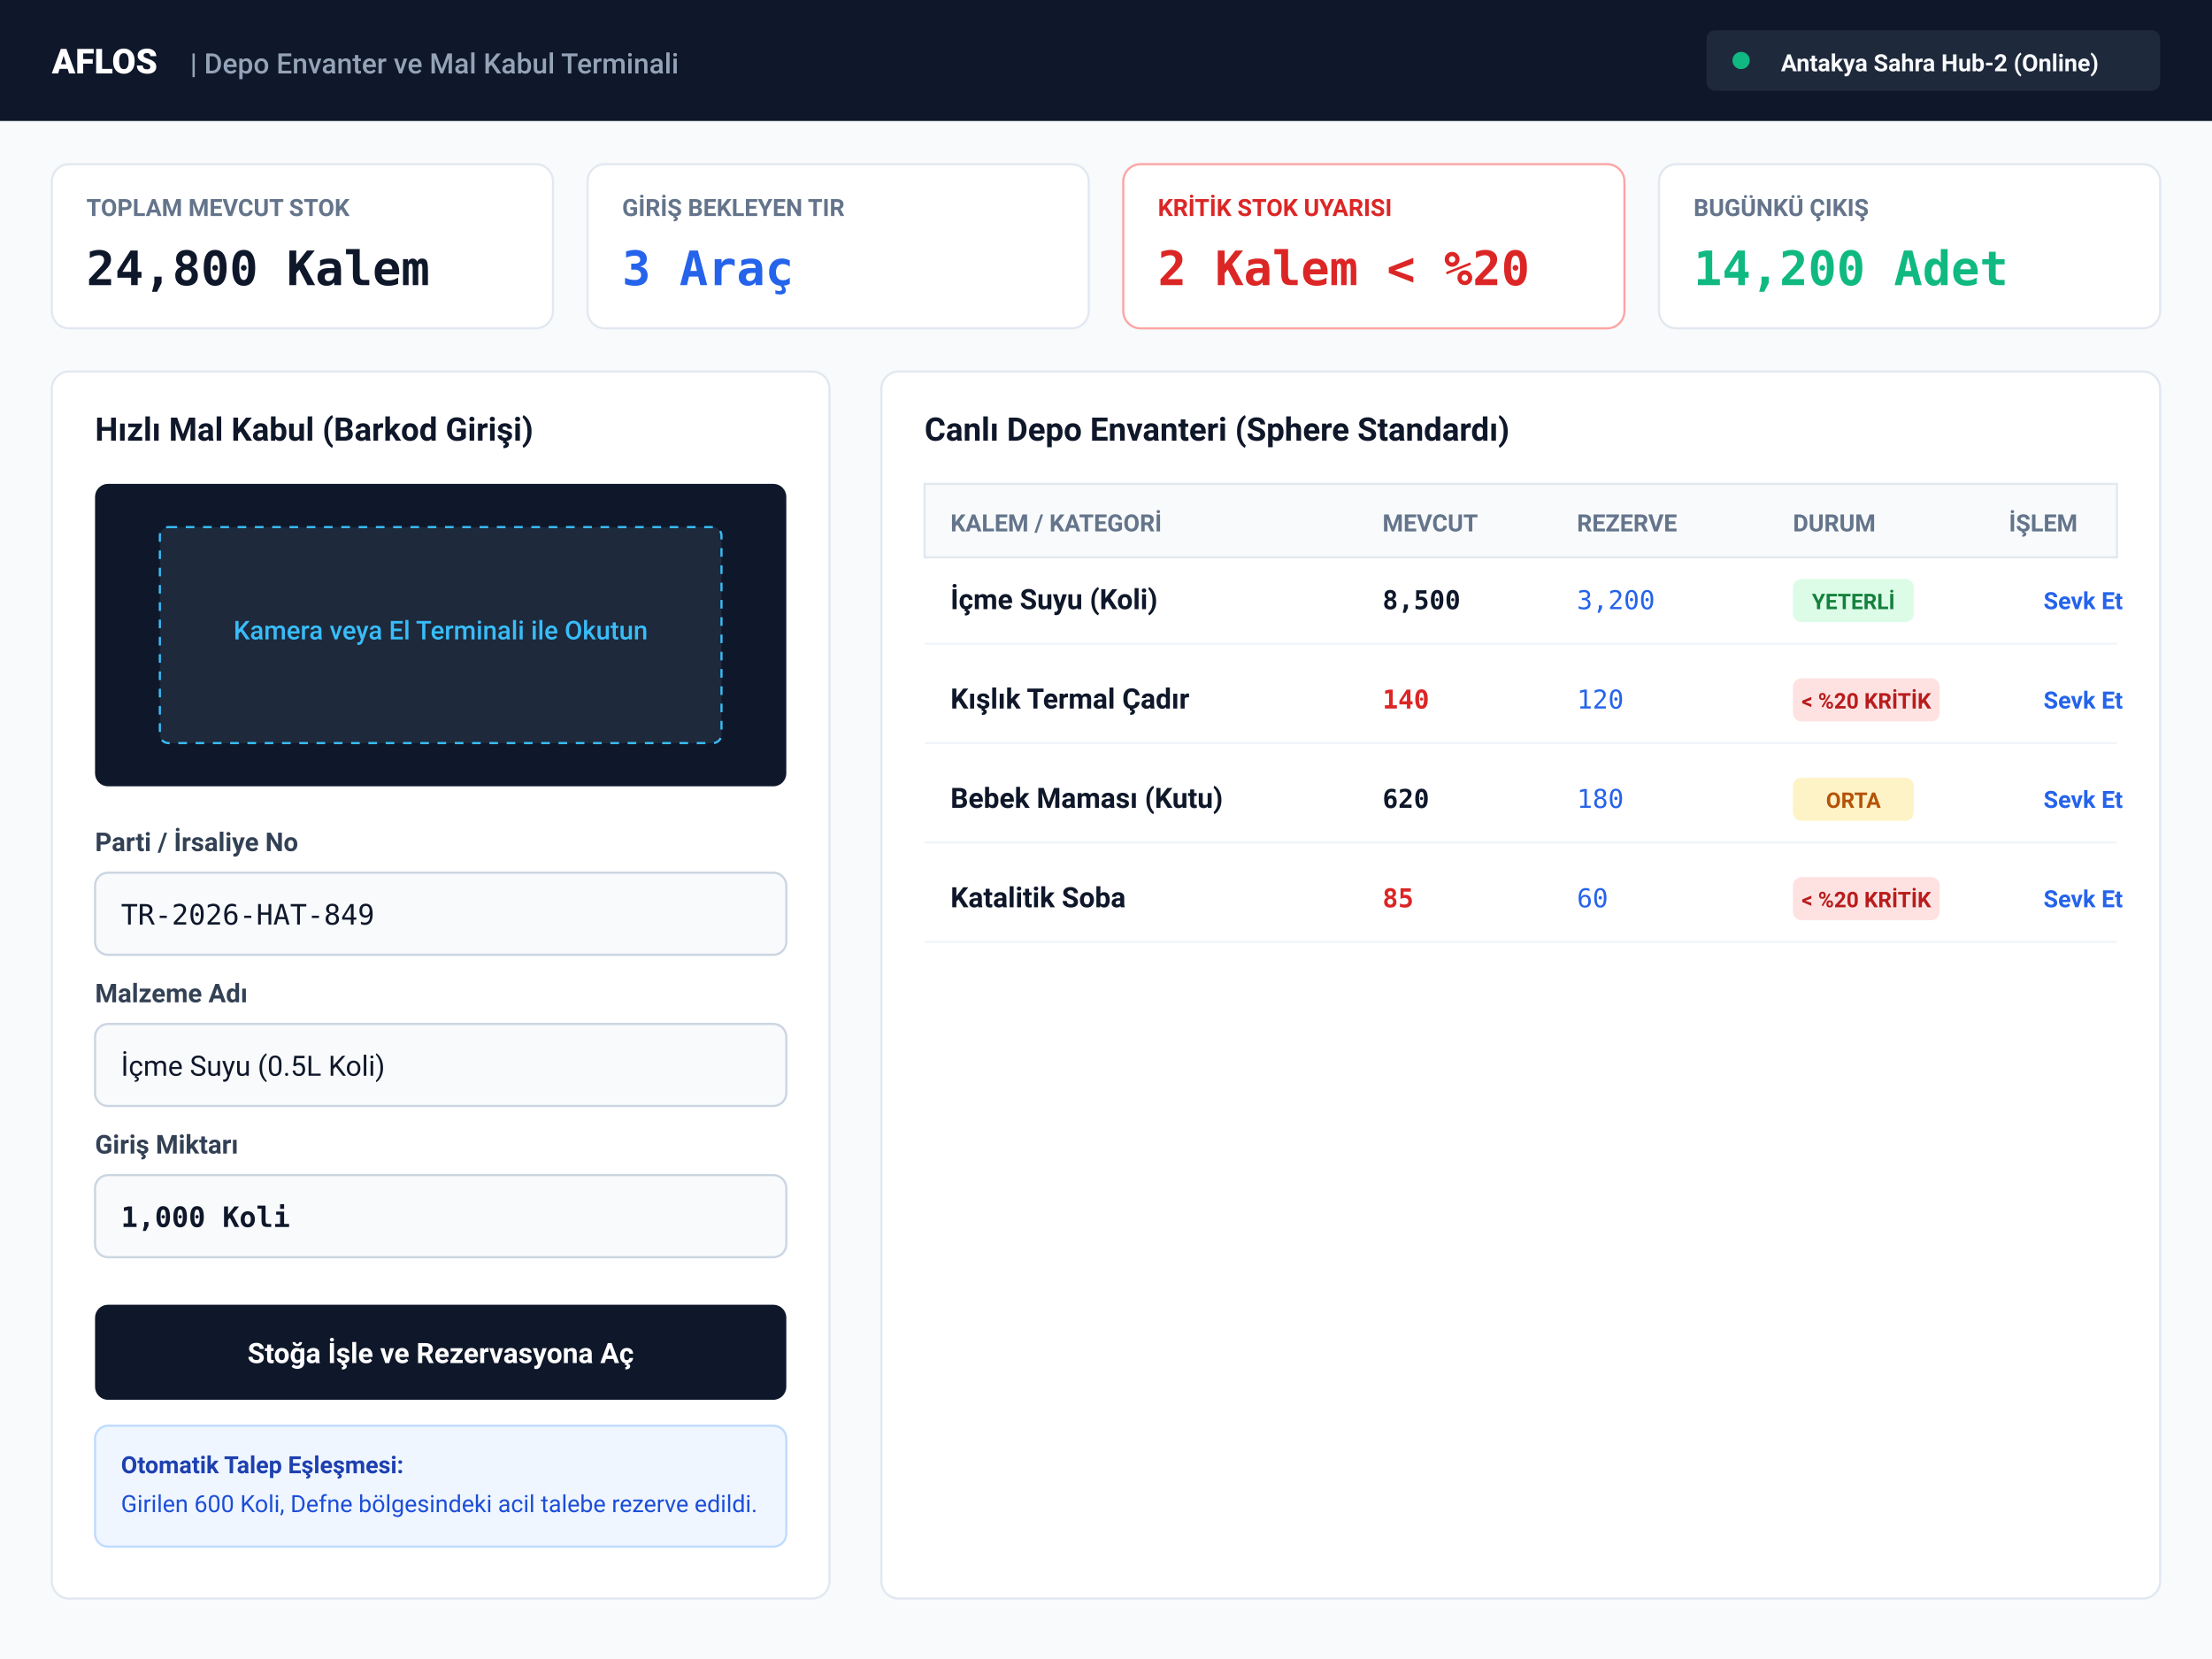
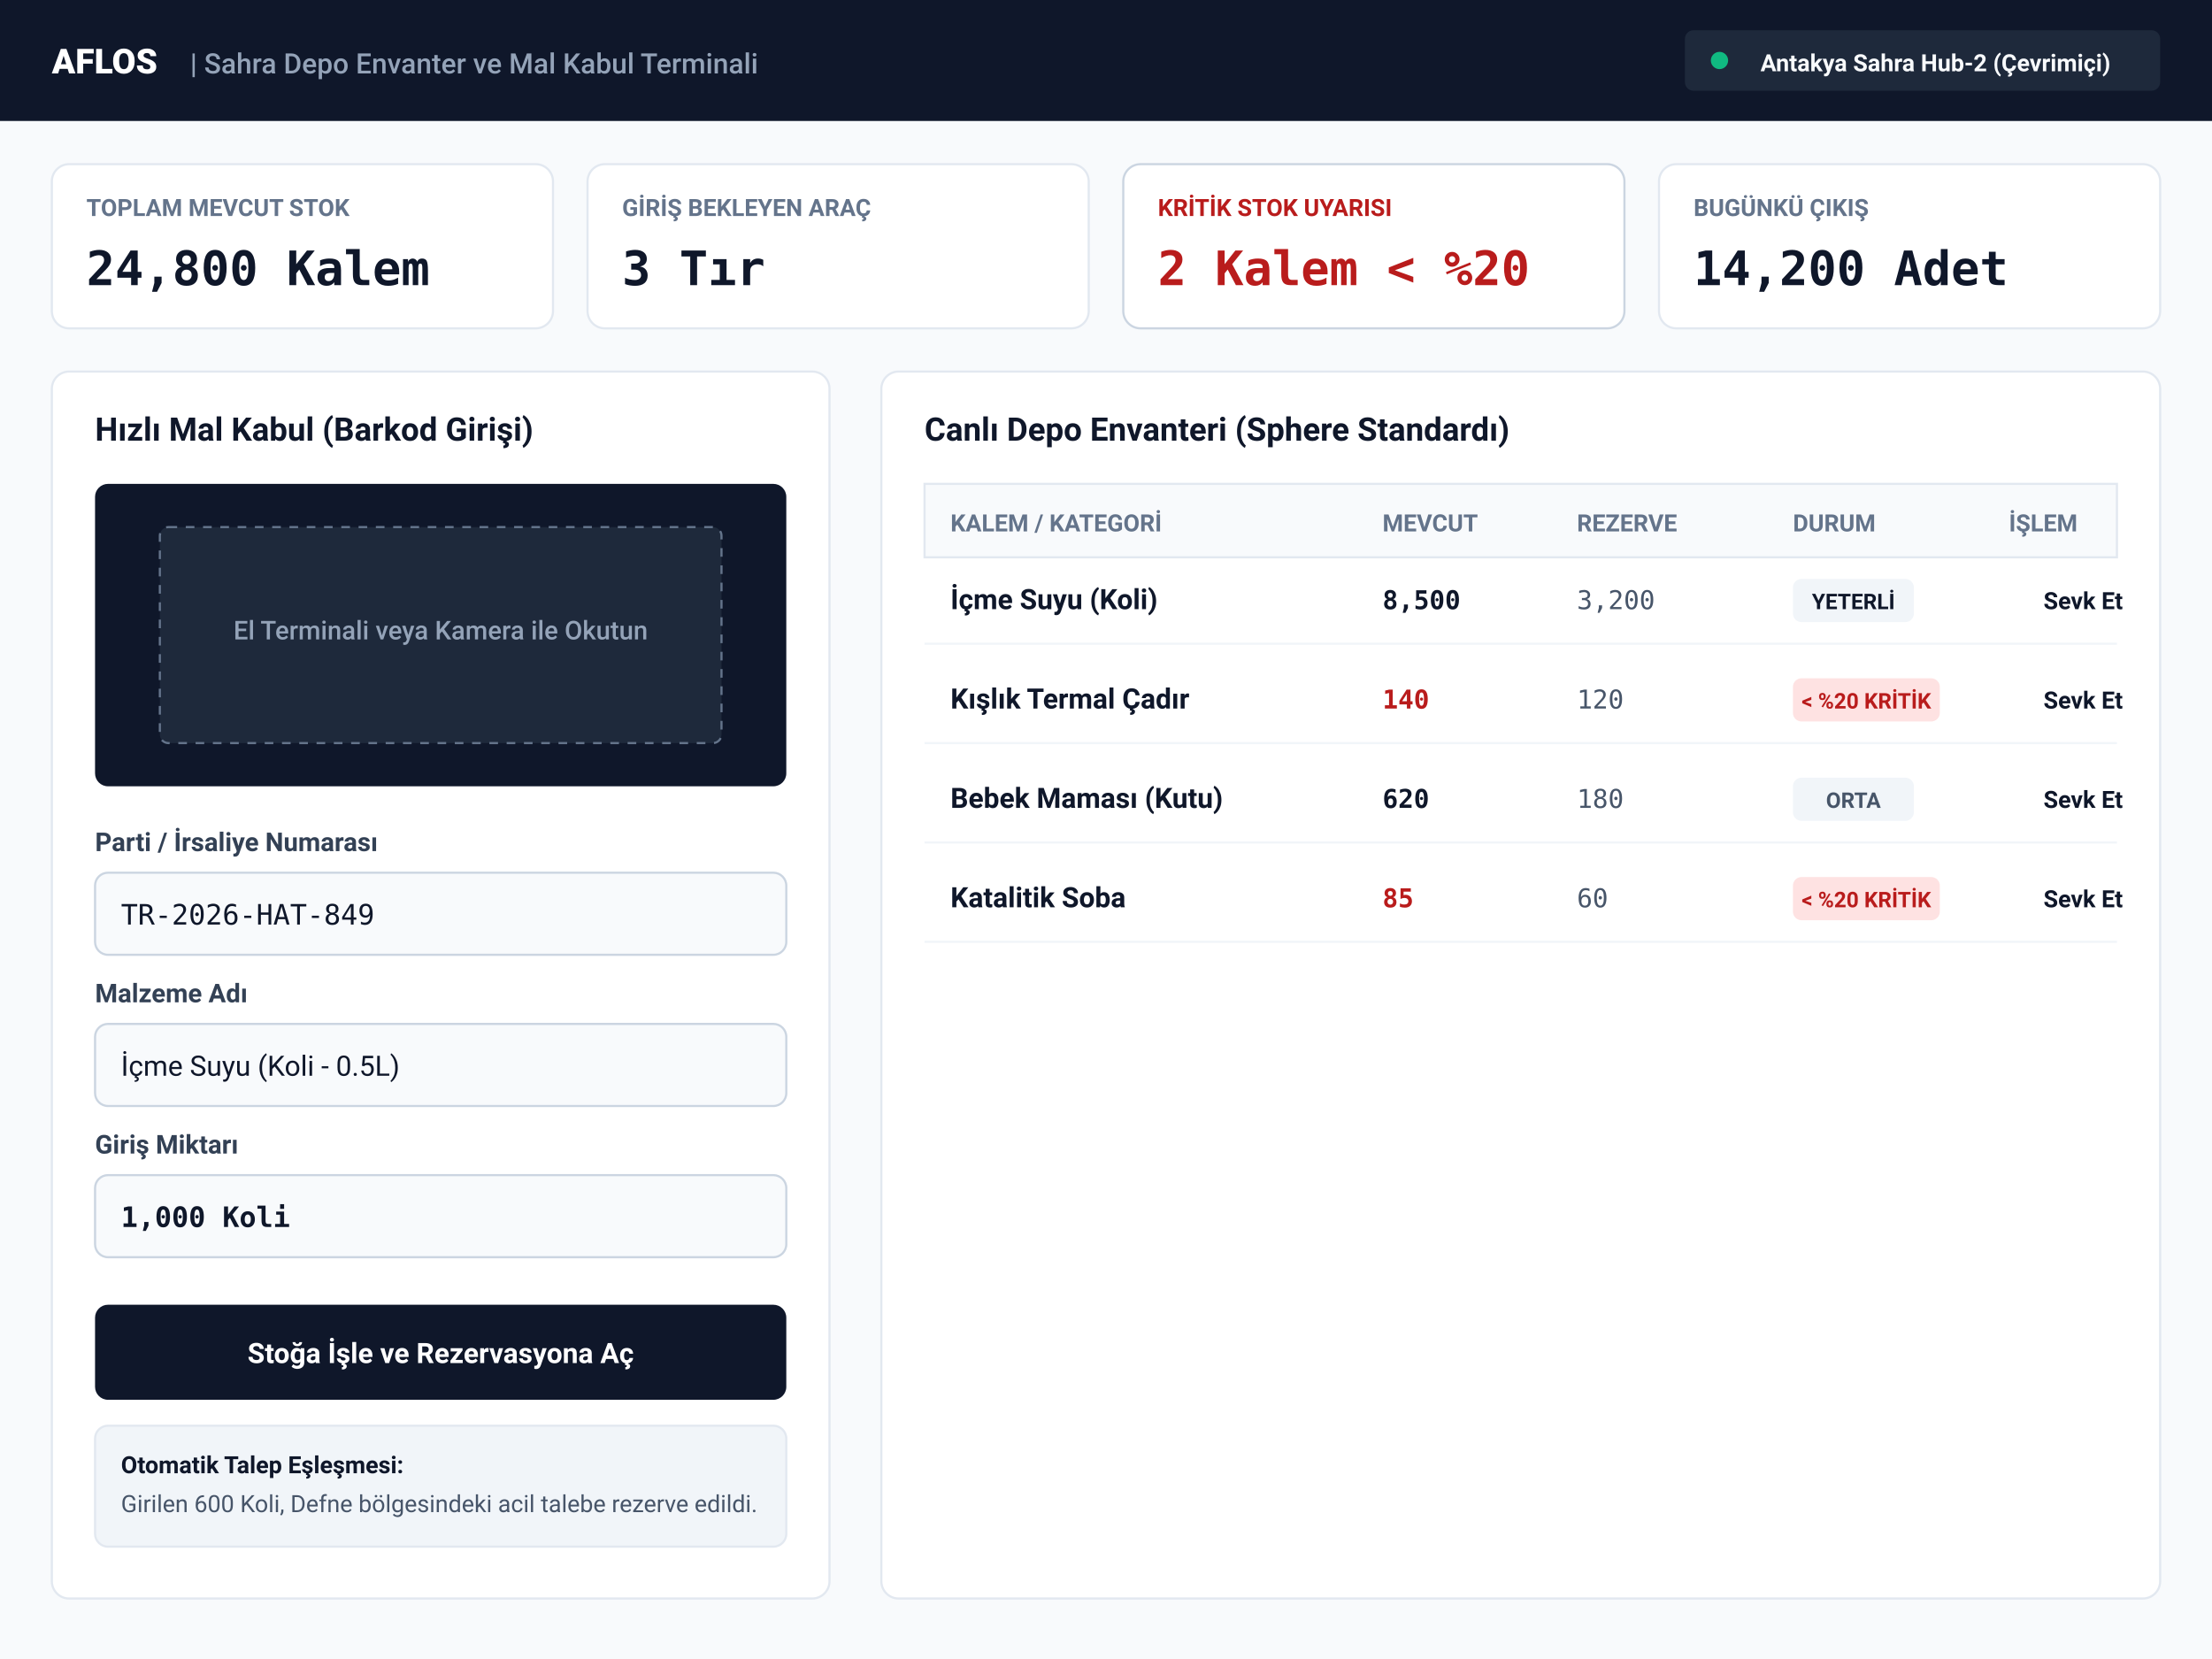
<svg xmlns="http://www.w3.org/2000/svg" viewBox="0 0 1024 768" width="1024" height="768">
  <defs>
    <style>
-       .t { font-family: -apple-system, BlinkMacSystemFont, "Segoe UI", Roboto, "Helvetica Neue", Arial, sans-serif; }
+       .font { font-family: -apple-system, BlinkMacSystemFont, "Segoe UI", Roboto, "Helvetica Neue", Arial, sans-serif; }
      .mono { font-family: ui-monospace, SFMono-Regular, Menlo, Monaco, Consolas, monospace; }
    </style>
  </defs>
  <rect width="1024" height="768" fill="#F8FAFC" />
  <rect width="1024" height="56" fill="#0F172A" />
-   <text x="24" y="34" class="t" font-size="16" font-weight="800" fill="#FFF">AFLOS</text>
-   <text x="88" y="34" class="t" font-size="13" font-weight="500" fill="#94A3B8">|  Depo Envanter ve Mal Kabul Terminali</text>
-   <rect x="790" y="14" width="210" height="28" rx="4" fill="#1E293B" />
-   <circle cx="806" cy="28" r="4" fill="#10B981" />
-   <text x="898" y="33" class="t" font-size="11" font-weight="600" fill="#F8FAFC" text-anchor="middle">Antakya Sahra Hub-2 (Online)</text>
+   <text x="24" y="34" class="font" font-size="16" font-weight="800" fill="#FFF">AFLOS</text>
+   <text x="88" y="34" class="font" font-size="13" font-weight="500" fill="#94A3B8">|  Sahra Depo Envanter ve Mal Kabul Terminali</text>
+   <rect x="780" y="14" width="220" height="28" rx="4" fill="#1E293B" />
+   <circle cx="796" cy="28" r="4" fill="#10B981" />
+   <text x="896" y="33" class="font" font-size="11" font-weight="600" fill="#F8FAFC" text-anchor="middle">Antakya Sahra Hub-2 (Çevrimiçi)</text>
  <rect x="24" y="76" width="232" height="76" rx="8" fill="#FFFFFF" stroke="#E2E8F0" stroke-width="1" />
-   <text x="40" y="100" class="t" font-size="11" font-weight="600" fill="#64748B">TOPLAM MEVCUT STOK</text>
+   <text x="40" y="100" class="font" font-size="11" font-weight="600" fill="#64748B">TOPLAM MEVCUT STOK</text>
  <text x="40" y="132" class="mono" font-size="22" font-weight="700" fill="#0F172A">24,800 Kalem</text>
  <rect x="272" y="76" width="232" height="76" rx="8" fill="#FFFFFF" stroke="#E2E8F0" stroke-width="1" />
-   <text x="288" y="100" class="t" font-size="11" font-weight="600" fill="#64748B">GİRİŞ BEKLEYEN TIR</text>
-   <text x="288" y="132" class="mono" font-size="22" font-weight="700" fill="#2563EB">3 Araç</text>
-   <rect x="520" y="76" width="232" height="76" rx="8" fill="#FFFFFF" stroke="#FCA5A5" stroke-width="1" />
-   <text x="536" y="100" class="t" font-size="11" font-weight="600" fill="#DC2626">KRİTİK STOK UYARISI</text>
-   <text x="536" y="132" class="mono" font-size="22" font-weight="700" fill="#DC2626">2 Kalem &lt; %20</text>
+   <text x="288" y="100" class="font" font-size="11" font-weight="600" fill="#64748B">GİRİŞ BEKLEYEN ARAÇ</text>
+   <text x="288" y="132" class="mono" font-size="22" font-weight="700" fill="#0F172A">3 Tır</text>
+   <rect x="520" y="76" width="232" height="76" rx="8" fill="#FFFFFF" stroke="#CBD5E1" stroke-width="1" />
+   <text x="536" y="100" class="font" font-size="11" font-weight="600" fill="#B91C1C">KRİTİK STOK UYARISI</text>
+   <text x="536" y="132" class="mono" font-size="22" font-weight="700" fill="#B91C1C">2 Kalem &lt; %20</text>
  <rect x="768" y="76" width="232" height="76" rx="8" fill="#FFFFFF" stroke="#E2E8F0" stroke-width="1" />
-   <text x="784" y="100" class="t" font-size="11" font-weight="600" fill="#64748B">BUGÜNKÜ ÇIKIŞ</text>
-   <text x="784" y="132" class="mono" font-size="22" font-weight="700" fill="#10B981">14,200 Adet</text>
+   <text x="784" y="100" class="font" font-size="11" font-weight="600" fill="#64748B">BUGÜNKÜ ÇIKIŞ</text>
+   <text x="784" y="132" class="mono" font-size="22" font-weight="700" fill="#0F172A">14,200 Adet</text>
  <rect x="24" y="172" width="360" height="568" rx="8" fill="#FFFFFF" stroke="#E2E8F0" stroke-width="1" />
-   <text x="44" y="204" class="t" font-size="15" font-weight="700" fill="#0F172A">Hızlı Mal Kabul (Barkod Girişi)</text>
+   <text x="44" y="204" class="font" font-size="15" font-weight="700" fill="#0F172A">Hızlı Mal Kabul (Barkod Girişi)</text>
  <rect x="44" y="224" width="320" height="140" rx="6" fill="#0F172A" />
-   <rect x="74" y="244" width="260" height="100" rx="4" fill="#1E293B" stroke="#38BDF8" stroke-width="1" stroke-dasharray="4,4" />
-   <text x="204" y="296" class="t" font-size="12" font-weight="500" fill="#38BDF8" text-anchor="middle">Kamera veya El Terminali ile Okutun</text>
-   <text x="44" y="394" class="t" font-size="12" font-weight="600" fill="#334155">Parti / İrsaliye No</text>
+   <rect x="74" y="244" width="260" height="100" rx="4" fill="#1E293B" stroke="#64748B" stroke-width="1" stroke-dasharray="4,4" />
+   <text x="204" y="296" class="font" font-size="12" font-weight="500" fill="#94A3B8" text-anchor="middle">El Terminali veya Kamera ile Okutun</text>
+   <text x="44" y="394" class="font" font-size="12" font-weight="600" fill="#334155">Parti / İrsaliye Numarası</text>
  <rect x="44" y="404" width="320" height="38" rx="6" fill="#F8FAFC" stroke="#CBD5E1" stroke-width="1" />
  <text x="56" y="428" class="mono" font-size="13" fill="#0F172A">TR-2026-HAT-849</text>
-   <text x="44" y="464" class="t" font-size="12" font-weight="600" fill="#334155">Malzeme Adı</text>
+   <text x="44" y="464" class="font" font-size="12" font-weight="600" fill="#334155">Malzeme Adı</text>
  <rect x="44" y="474" width="320" height="38" rx="6" fill="#F8FAFC" stroke="#CBD5E1" stroke-width="1" />
-   <text x="56" y="498" class="t" font-size="13" fill="#0F172A">İçme Suyu (0.5L Koli)</text>
-   <text x="44" y="534" class="t" font-size="12" font-weight="600" fill="#334155">Giriş Miktarı</text>
+   <text x="56" y="498" class="font" font-size="13" fill="#0F172A">İçme Suyu (Koli - 0.5L)</text>
+   <text x="44" y="534" class="font" font-size="12" font-weight="600" fill="#334155">Giriş Miktarı</text>
  <rect x="44" y="544" width="320" height="38" rx="6" fill="#F8FAFC" stroke="#CBD5E1" stroke-width="1" />
  <text x="56" y="568" class="mono" font-size="13" font-weight="700" fill="#0F172A">1,000 Koli</text>
  <rect x="44" y="604" width="320" height="44" rx="6" fill="#0F172A" />
-   <text x="204" y="631" class="t" font-size="13" font-weight="600" fill="#FFF" text-anchor="middle">Stoğa İşle ve Rezervasyona Aç</text>
-   <rect x="44" y="660" width="320" height="56" rx="6" fill="#EFF6FF" stroke="#BFDBFE" stroke-width="1" />
-   <text x="56" y="682" class="t" font-size="11" font-weight="700" fill="#1E40AF">Otomatik Talep Eşleşmesi:</text>
-   <text x="56" y="700" class="t" font-size="11" fill="#1D4ED8">Girilen 600 Koli, Defne bölgesindeki acil talebe rezerve edildi.</text>
+   <text x="204" y="631" class="font" font-size="13" font-weight="600" fill="#FFF" text-anchor="middle">Stoğa İşle ve Rezervasyona Aç</text>
+   <rect x="44" y="660" width="320" height="56" rx="6" fill="#F1F5F9" stroke="#E2E8F0" stroke-width="1" />
+   <text x="56" y="682" class="font" font-size="11" font-weight="700" fill="#0F172A">Otomatik Talep Eşleşmesi:</text>
+   <text x="56" y="700" class="font" font-size="11" fill="#475569">Girilen 600 Koli, Defne bölgesindeki acil talebe rezerve edildi.</text>
  <rect x="408" y="172" width="592" height="568" rx="8" fill="#FFFFFF" stroke="#E2E8F0" stroke-width="1" />
-   <text x="428" y="204" class="t" font-size="15" font-weight="700" fill="#0F172A">Canlı Depo Envanteri (Sphere Standardı)</text>
+   <text x="428" y="204" class="font" font-size="15" font-weight="700" fill="#0F172A">Canlı Depo Envanteri (Sphere Standardı)</text>
  <rect x="428" y="224" width="552" height="34" fill="#F8FAFC" stroke="#E2E8F0" stroke-width="1" />
-   <text x="440" y="246" class="t" font-size="11" font-weight="600" fill="#64748B">KALEM / KATEGORİ</text>
-   <text x="640" y="246" class="t" font-size="11" font-weight="600" fill="#64748B">MEVCUT</text>
-   <text x="730" y="246" class="t" font-size="11" font-weight="600" fill="#64748B">REZERVE</text>
-   <text x="830" y="246" class="t" font-size="11" font-weight="600" fill="#64748B">DURUM</text>
-   <text x="930" y="246" class="t" font-size="11" font-weight="600" fill="#64748B">İŞLEM</text>
+   <text x="440" y="246" class="font" font-size="11" font-weight="600" fill="#64748B">KALEM / KATEGORİ</text>
+   <text x="640" y="246" class="font" font-size="11" font-weight="600" fill="#64748B">MEVCUT</text>
+   <text x="730" y="246" class="font" font-size="11" font-weight="600" fill="#64748B">REZERVE</text>
+   <text x="830" y="246" class="font" font-size="11" font-weight="600" fill="#64748B">DURUM</text>
+   <text x="930" y="246" class="font" font-size="11" font-weight="600" fill="#64748B">İŞLEM</text>
  <line x1="428" y1="298" x2="980" y2="298" stroke="#F1F5F9" stroke-width="1" />
-   <text x="440" y="282" class="t" font-size="13" font-weight="600" fill="#0F172A">İçme Suyu (Koli)</text>
+   <text x="440" y="282" class="font" font-size="13" font-weight="600" fill="#0F172A">İçme Suyu (Koli)</text>
  <text x="640" y="282" class="mono" font-size="12" font-weight="700" fill="#0F172A">8,500</text>
-   <text x="730" y="282" class="mono" font-size="12" fill="#2563EB">3,200</text>
-   <rect x="830" y="268" width="56" height="20" rx="4" fill="#DCFCE7" />
-   <text x="858" y="282" class="t" font-size="10" font-weight="700" fill="#15803D" text-anchor="middle">YETERLİ</text>
-   <text x="946" y="282" class="t" font-size="11" font-weight="600" fill="#2563EB">Sevk Et</text>
+   <text x="730" y="282" class="mono" font-size="12" fill="#475569">3,200</text>
+   <rect x="830" y="268" width="56" height="20" rx="4" fill="#F1F5F9" />
+   <text x="858" y="282" class="font" font-size="10" font-weight="700" fill="#0F172A" text-anchor="middle">YETERLİ</text>
+   <text x="946" y="282" class="font" font-size="11" font-weight="600" fill="#0F172A">Sevk Et</text>
  <line x1="428" y1="344" x2="980" y2="344" stroke="#F1F5F9" stroke-width="1" />
-   <text x="440" y="328" class="t" font-size="13" font-weight="600" fill="#0F172A">Kışlık Termal Çadır</text>
-   <text x="640" y="328" class="mono" font-size="12" font-weight="700" fill="#DC2626">140</text>
-   <text x="730" y="328" class="mono" font-size="12" fill="#2563EB">120</text>
+   <text x="440" y="328" class="font" font-size="13" font-weight="600" fill="#0F172A">Kışlık Termal Çadır</text>
+   <text x="640" y="328" class="mono" font-size="12" font-weight="700" fill="#B91C1C">140</text>
+   <text x="730" y="328" class="mono" font-size="12" fill="#475569">120</text>
  <rect x="830" y="314" width="68" height="20" rx="4" fill="#FEE2E2" />
-   <text x="864" y="328" class="t" font-size="10" font-weight="700" fill="#B91C1C" text-anchor="middle">&lt; %20 KRİTİK</text>
-   <text x="946" y="328" class="t" font-size="11" font-weight="600" fill="#2563EB">Sevk Et</text>
+   <text x="864" y="328" class="font" font-size="10" font-weight="700" fill="#B91C1C" text-anchor="middle">&lt; %20 KRİTİK</text>
+   <text x="946" y="328" class="font" font-size="11" font-weight="600" fill="#0F172A">Sevk Et</text>
  <line x1="428" y1="390" x2="980" y2="390" stroke="#F1F5F9" stroke-width="1" />
-   <text x="440" y="374" class="t" font-size="13" font-weight="600" fill="#0F172A">Bebek Maması (Kutu)</text>
+   <text x="440" y="374" class="font" font-size="13" font-weight="600" fill="#0F172A">Bebek Maması (Kutu)</text>
  <text x="640" y="374" class="mono" font-size="12" font-weight="700" fill="#0F172A">620</text>
-   <text x="730" y="374" class="mono" font-size="12" fill="#2563EB">180</text>
-   <rect x="830" y="360" width="56" height="20" rx="4" fill="#FEF3C7" />
-   <text x="858" y="374" class="t" font-size="10" font-weight="700" fill="#B45309" text-anchor="middle">ORTA</text>
-   <text x="946" y="374" class="t" font-size="11" font-weight="600" fill="#2563EB">Sevk Et</text>
+   <text x="730" y="374" class="mono" font-size="12" fill="#475569">180</text>
+   <rect x="830" y="360" width="56" height="20" rx="4" fill="#F1F5F9" />
+   <text x="858" y="374" class="font" font-size="10" font-weight="700" fill="#475569" text-anchor="middle">ORTA</text>
+   <text x="946" y="374" class="font" font-size="11" font-weight="600" fill="#0F172A">Sevk Et</text>
  <line x1="428" y1="436" x2="980" y2="436" stroke="#F1F5F9" stroke-width="1" />
-   <text x="440" y="420" class="t" font-size="13" font-weight="600" fill="#0F172A">Katalitik Soba</text>
-   <text x="640" y="420" class="mono" font-size="12" font-weight="700" fill="#DC2626">85</text>
-   <text x="730" y="420" class="mono" font-size="12" fill="#2563EB">60</text>
+   <text x="440" y="420" class="font" font-size="13" font-weight="600" fill="#0F172A">Katalitik Soba</text>
+   <text x="640" y="420" class="mono" font-size="12" font-weight="700" fill="#B91C1C">85</text>
+   <text x="730" y="420" class="mono" font-size="12" fill="#475569">60</text>
  <rect x="830" y="406" width="68" height="20" rx="4" fill="#FEE2E2" />
-   <text x="864" y="420" class="t" font-size="10" font-weight="700" fill="#B91C1C" text-anchor="middle">&lt; %20 KRİTİK</text>
-   <text x="946" y="420" class="t" font-size="11" font-weight="600" fill="#2563EB">Sevk Et</text>
+   <text x="864" y="420" class="font" font-size="10" font-weight="700" fill="#B91C1C" text-anchor="middle">&lt; %20 KRİTİK</text>
+   <text x="946" y="420" class="font" font-size="11" font-weight="600" fill="#0F172A">Sevk Et</text>
</svg>
